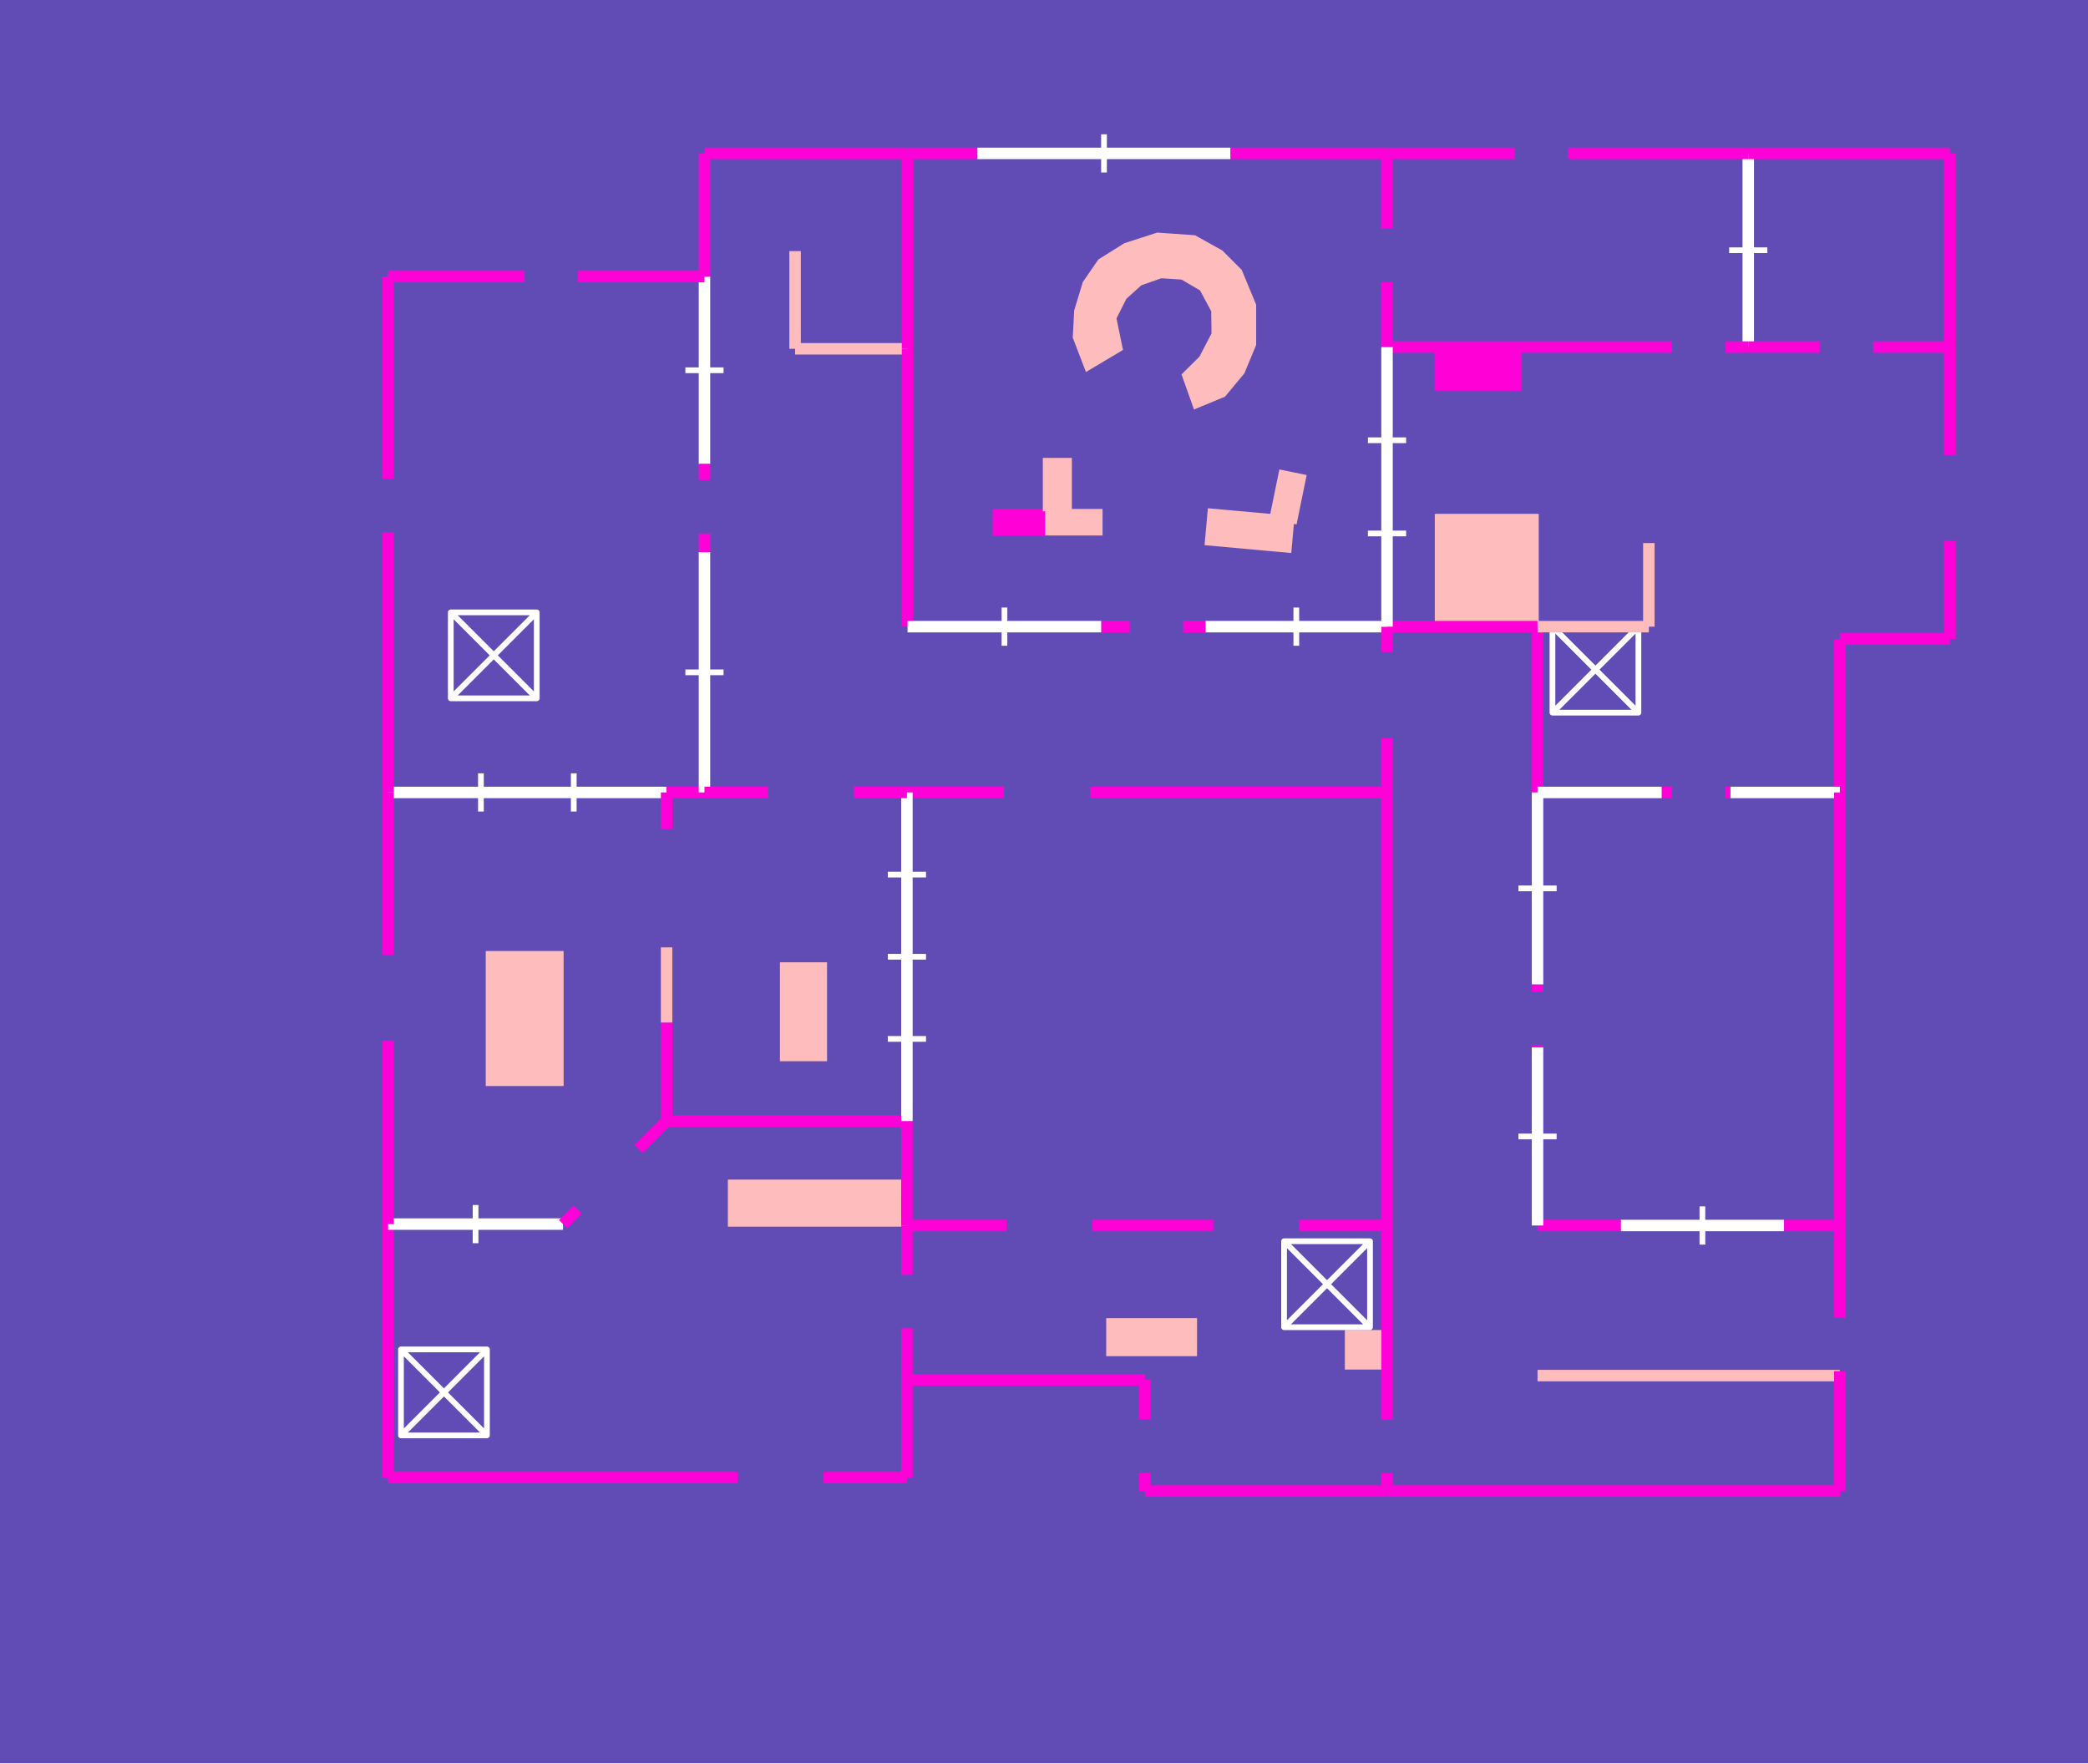
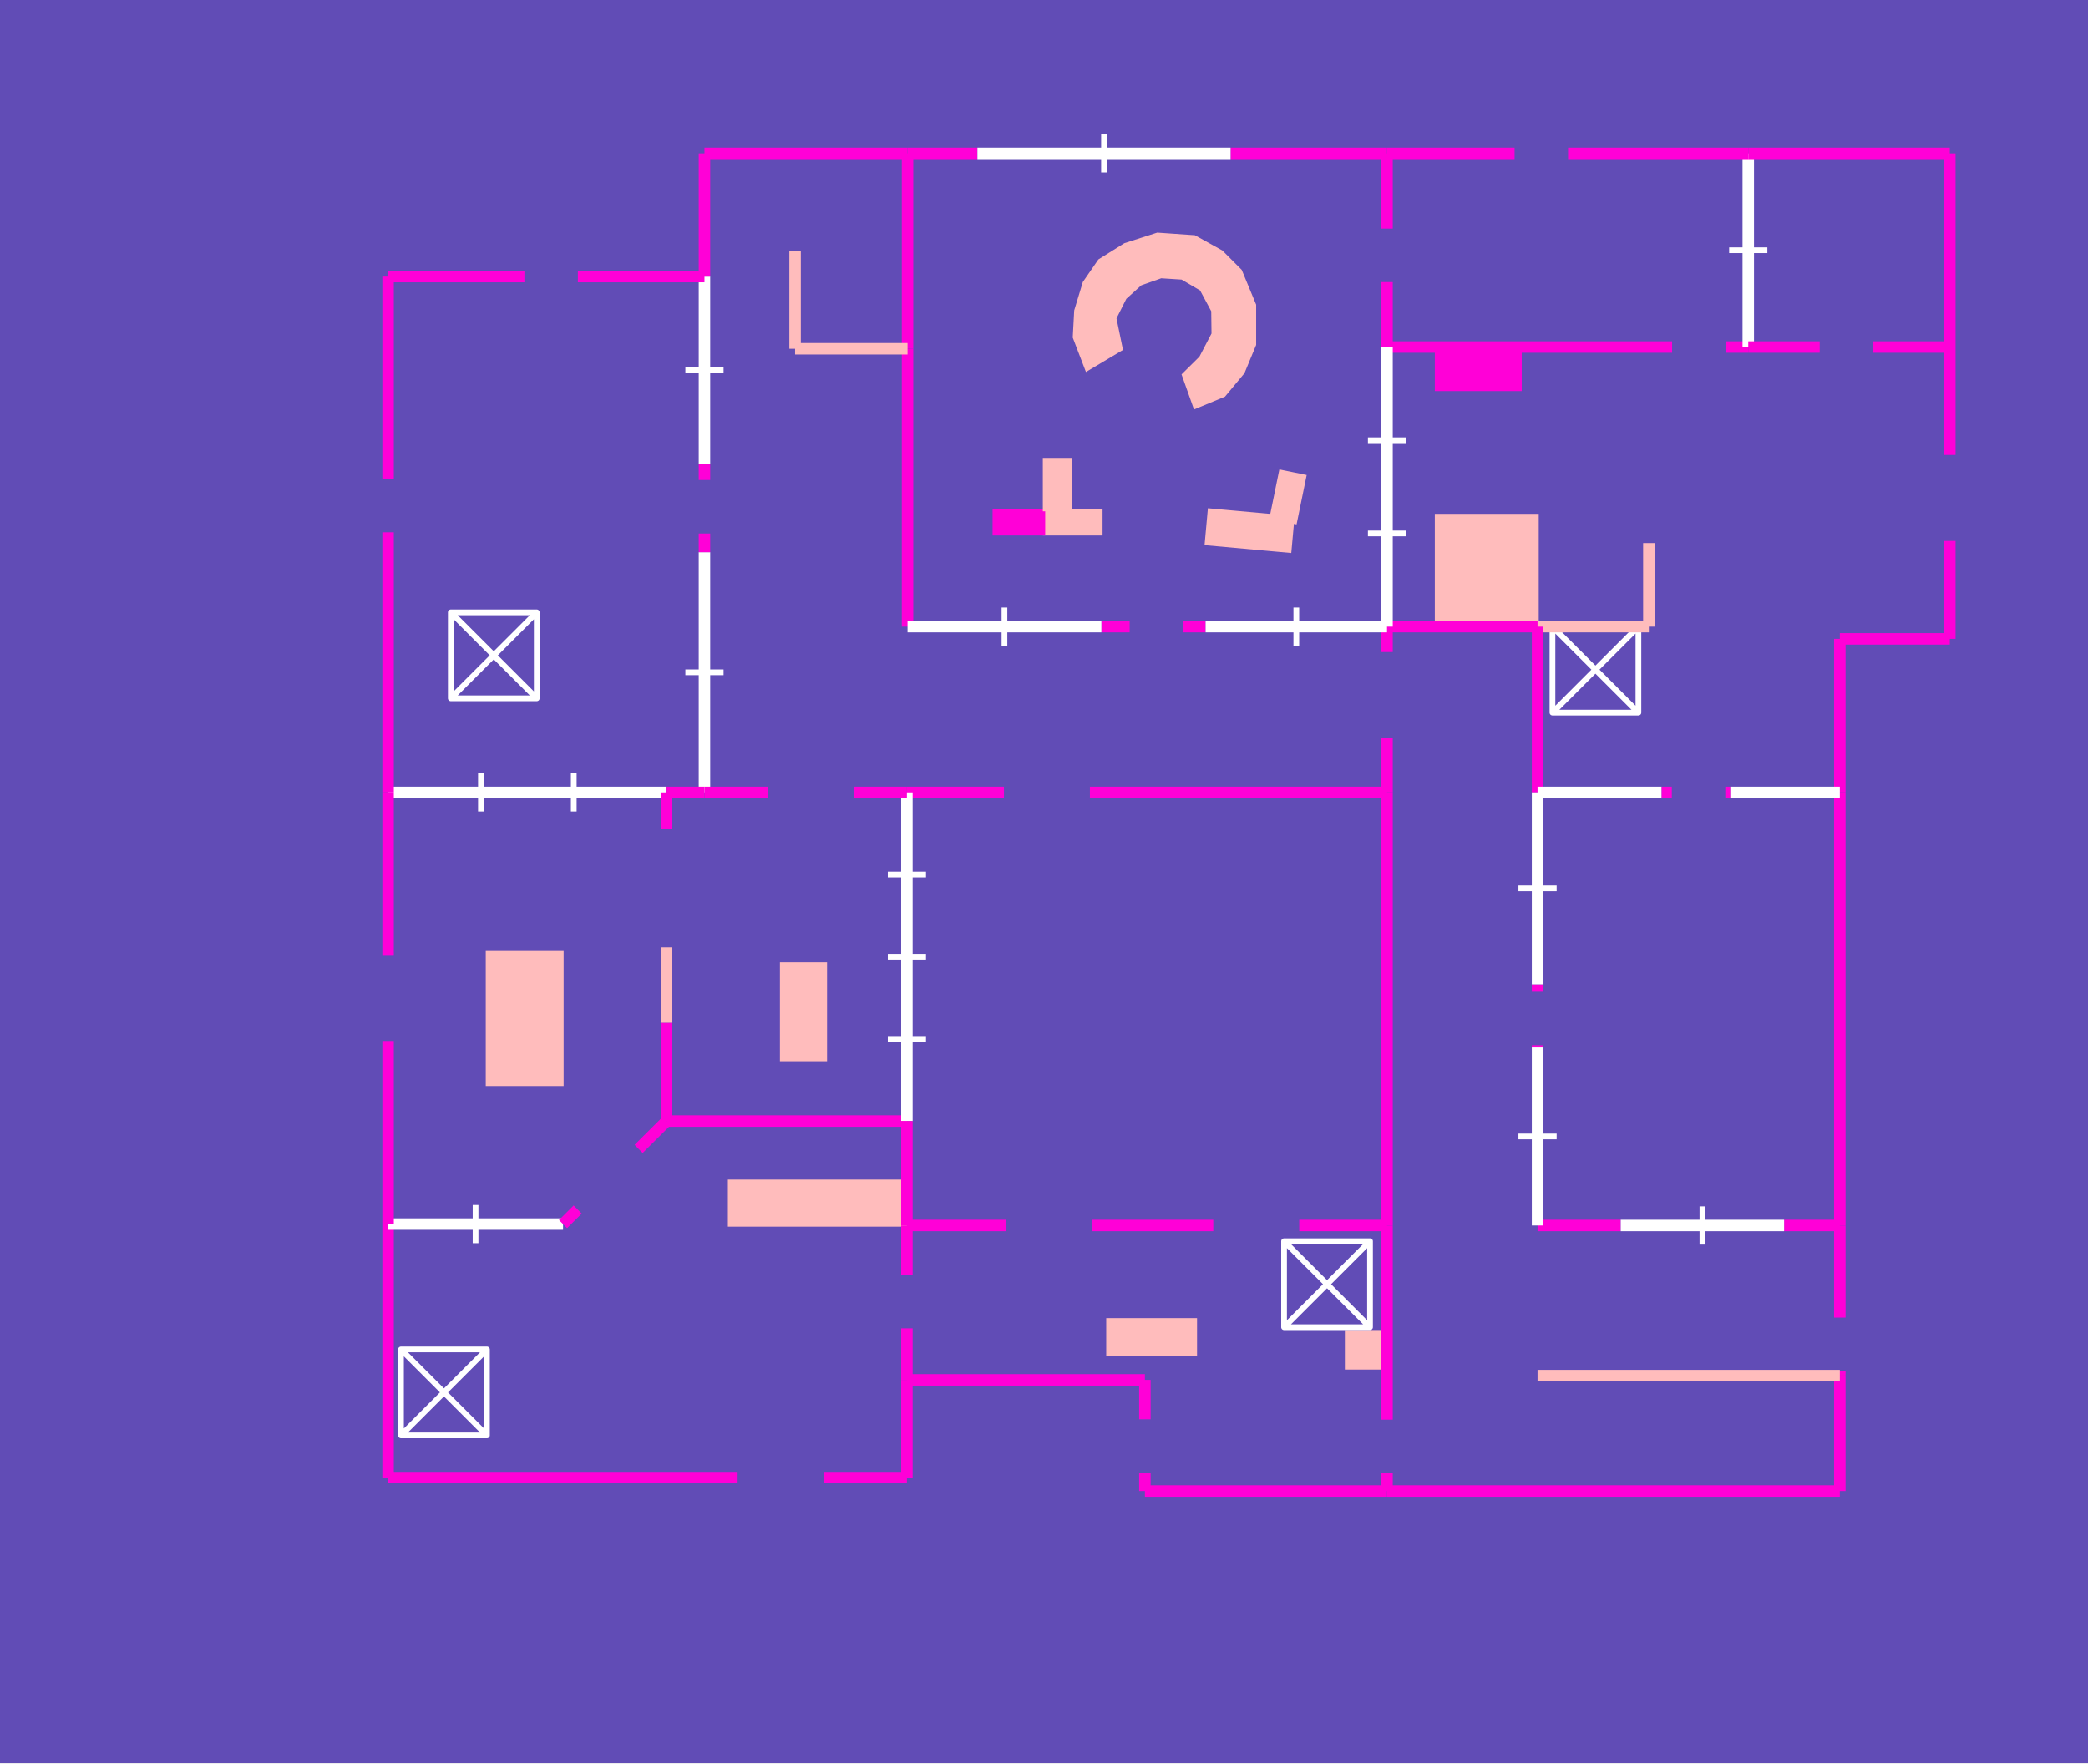
<svg xmlns="http://www.w3.org/2000/svg" viewBox="-390 -266 662 559">
  <rect fill="#614CB6" height="559" width="662" x="-390" y="-266" />
+   <path d="M-40.811,104.268 L-58.998,104.268 L-58.998,96.602 L-40.811,96.602 z" fill="#FFBCBC" stroke="#FFBCBC" stroke-width="0.75" transform="scale(1, -1)" />
+   <path d="M-211.681,-77.938 L-235.617,-77.938 L-235.617,-35.887 L-211.681,-35.887 z" fill="#FFBCBC" stroke="#FFBCBC" stroke-width="0.75" transform="scale(1, -1)" />
+   <path d="M-58.998,104.268 L-74.929,104.268 L-74.929,96.602 L-58.998,96.602 z" fill="#FF00D7" stroke="#FF00D7" stroke-width="0.75" transform="scale(1, -1)" />
+   <path d="M12.863,101.804 L15.915,116.726 L23.836,115.106 L20.784,100.184 z" fill="#FFBCBC" stroke="#FFBCBC" stroke-width="0.75" transform="scale(1, -1)" />
  <path d="M-6.699,104.46 L20.052,102.035 L19.058,91.077 L-7.693,93.503 z" fill="#FFBCBC" stroke="#FFBCBC" stroke-width="0.75" transform="scale(1, -1)" />
  <path d="M36.763,-167.831 L49.755,-167.831 L49.755,-156.048 L36.763,-156.048 z" fill="#FFBCBC" stroke="#FFBCBC" stroke-width="0.75" transform="scale(1, -1)" />
+   <path d="M-158.853,-108.356 L-102.465,-108.356 L-102.465,-122.53 L-158.853,-122.53 z" fill="#FFBCBC" stroke="#FFBCBC" stroke-width="0.75" transform="scale(1, -1)" />
+   <path d="M-58.998,120.452 L-50.543,120.452 L-50.543,104.268 L-58.998,104.268 z" fill="#FFBCBC" stroke="#FFBCBC" stroke-width="0.75" transform="scale(1, -1)" />
  <path d="M65.282,102.716 L97.476,102.716 L97.476,67.323 L65.282,67.323 z" fill="#FFBCBC" stroke="#FFBCBC" stroke-width="0.75" transform="scale(1, -1)" />
-   <path d="M-158.853,-108.356 L-102.465,-108.356 L-102.465,-122.53 L-158.853,-122.53 z" fill="#FFBCBC" stroke="#FFBCBC" stroke-width="0.75" transform="scale(1, -1)" />
+   <path d="M65.282,142.384 L92.084,142.384 L92.084,155.968 L65.282,155.968 z" fill="#FF00D7" stroke="#FF00D7" stroke-width="0.75" transform="scale(1, -1)" />
  <path d="M-10.856,-163.589 L-38.9,-163.589 L-38.9,-152.275 L-10.856,-152.275 z" fill="#FFBCBC" stroke="#FFBCBC" stroke-width="0.75" transform="scale(1, -1)" />
-   <path d="M65.282,142.384 L92.084,142.384 L92.084,155.968 L65.282,155.968 z" fill="#FF00D7" stroke="#FF00D7" stroke-width="0.75" transform="scale(1, -1)" />
-   <path d="M-40.811,104.268 L-58.998,104.268 L-58.998,96.602 L-40.811,96.602 z" fill="#FFBCBC" stroke="#FFBCBC" stroke-width="0.75" transform="scale(1, -1)" />
  <path d="M-128.162,-39.463 L-142.345,-39.463 L-142.345,-70.074 L-128.162,-70.074 z" fill="#FFBCBC" stroke="#FFBCBC" stroke-width="0.75" transform="scale(1, -1)" />
-   <path d="M-58.998,104.268 L-74.929,104.268 L-74.929,96.602 L-58.998,96.602 z" fill="#FF00D7" stroke="#FF00D7" stroke-width="0.75" transform="scale(1, -1)" />
-   <path d="M-211.681,-77.938 L-235.617,-77.938 L-235.617,-35.887 L-211.681,-35.887 z" fill="#FFBCBC" stroke="#FFBCBC" stroke-width="0.75" transform="scale(1, -1)" />
-   <path d="M-58.998,120.452 L-50.543,120.452 L-50.543,104.268 L-58.998,104.268 z" fill="#FFBCBC" stroke="#FFBCBC" stroke-width="0.75" transform="scale(1, -1)" />
-   <path d="M12.863,101.804 L15.915,116.726 L23.836,115.106 L20.784,100.184 z" fill="#FFBCBC" stroke="#FFBCBC" stroke-width="0.75" transform="scale(1, -1)" />
  <path d="M-34.38,155.234 L-45.511,148.604 L-49.509,159.028 L-49.053,167.515 L-46.353,176.419 L-41.496,183.467 L-33.374,188.551 L-23.055,191.875 L-11.26,191.054 L-2.682,186.288 L3.364,180.243 L7.887,169.321 L7.887,156.71 L4.215,147.845 L-1.848,140.552 L-11.223,136.668 L-14.963,147.2 L-9.429,152.68 L-5.516,160.172 L-5.607,167.42 L-9.243,174.196 L-15.259,177.725 L-21.882,178.152 L-28.353,175.871 L-33.203,171.488 L-36.409,165.109 L-34.38,155.234 z" fill="#FFBCBC" stroke="#FFBCBC" stroke-width="0.75" transform="scale(1, -1)" />
  <path d="M-247.078,44.602 L-219.824,71.857 L-247.078,71.857 L-219.824,44.602 L-247.078,44.602 L-247.078,71.857 L-219.824,71.857 L-219.824,44.602 z" fill="none" stroke="#FFFFFF" stroke-linejoin="round" stroke-width="1.817" transform="scale(1, -1)" />
+   <path d="M17.109,-154.773 L44.363,-127.519 L17.109,-127.519 L44.363,-154.773 L17.109,-154.773 L17.109,-127.519 L44.363,-127.519 L44.363,-154.773 z" fill="none" stroke="#FFFFFF" stroke-linejoin="round" stroke-width="1.817" transform="scale(1, -1)" />
  <path d="M-262.871,-189.075 L-235.617,-161.821 L-262.871,-161.821 L-235.617,-189.075 L-262.871,-189.075 L-262.871,-161.821 L-235.617,-161.821 L-235.617,-189.075 z" fill="none" stroke="#FFFFFF" stroke-linejoin="round" stroke-width="1.817" transform="scale(1, -1)" />
-   <path d="M17.109,-154.773 L44.363,-127.519 L17.109,-127.519 L44.363,-154.773 L17.109,-154.773 L17.109,-127.519 L44.363,-127.519 L44.363,-154.773 z" fill="none" stroke="#FFFFFF" stroke-linejoin="round" stroke-width="1.817" transform="scale(1, -1)" />
  <path d="M102.205,40.069 L129.459,67.323 L102.205,67.323 L129.459,40.069 L102.205,40.069 L102.205,67.323 L129.459,67.323 L129.459,40.069 z" fill="none" stroke="#FFFFFF" stroke-linejoin="round" stroke-width="1.817" transform="scale(1, -1)" />
+   <path d="M-102.465,-202.459 L-128.889,-202.459 z" fill="none" stroke="#FF00D7" stroke-width="3.634" transform="scale(1, -1)" />
+   <path d="M-156.143,-202.459 L-266.959,-202.459 z" fill="none" stroke="#FF00D7" stroke-width="3.634" transform="scale(1, -1)" />
+   <path d="M49.755,-122.53 L49.755,-184.087 z" fill="none" stroke="#FF00D7" stroke-width="3.634" transform="scale(1, -1)" />
+   <path d="M49.755,-201.045 L49.755,-206.719 z" fill="none" stroke="#FF00D7" stroke-width="3.634" transform="scale(1, -1)" />
+   <path d="M-102.465,-171.476 L-102.465,-202.459 z" fill="none" stroke="#FF00D7" stroke-width="3.634" transform="scale(1, -1)" />
+   <path d="M193.317,-122.53 L193.317,-151.729 z" fill="none" stroke="#FF00D7" stroke-width="3.634" transform="scale(1, -1)" />
+   <path d="M193.317,-168.687 L193.317,-170.115 z" fill="none" stroke="#FF00D7" stroke-width="3.634" transform="scale(1, -1)" />
+   <path d="M193.317,-170.115 L193.317,-206.719 z" fill="none" stroke="#FF00D7" stroke-width="3.634" transform="scale(1, -1)" />
+   <path d="M49.755,14.767 L49.755,32.019 z" fill="none" stroke="#FF00D7" stroke-width="3.634" transform="scale(1, -1)" />
+   <path d="M49.755,59.273 L49.755,67.323 z" fill="none" stroke="#FF00D7" stroke-width="3.634" transform="scale(1, -1)" />
+   <path d="M-166.649,90.925 L-166.649,14.767 z" fill="none" stroke="#FFFFFF" stroke-width="3.634" transform="scale(1, -1)" />
+   <path d="M-172.706,52.846 L-160.593,52.846 z" fill="none" stroke="#FFFFFF" stroke-width="1.817" transform="scale(1, -1)" />
+   <path d="M97.476,-122.53 L123.85,-122.53 z" fill="none" stroke="#FF00D7" stroke-width="3.634" transform="scale(1, -1)" />
+   <path d="M-27.013,-171.476 L-102.465,-171.476 z" fill="none" stroke="#FF00D7" stroke-width="3.634" transform="scale(1, -1)" />
+   <path d="M-137.916,186.386 L-137.916,155.419 z" fill="none" stroke="#FFBCBC" stroke-width="3.634" transform="scale(1, -1)" />
+   <path d="M-80.102,217.368 L-102.267,217.368 z" fill="none" stroke="#FF00D7" stroke-width="3.634" transform="scale(1, -1)" />
+   <path d="M-266.959,14.767 L-178.657,14.767 z" fill="none" stroke="#FFFFFF" stroke-width="3.634" transform="scale(1, -1)" />
+   <path d="M-237.525,8.711 L-237.525,20.824 z" fill="none" stroke="#FFFFFF" stroke-width="1.817" transform="scale(1, -1)" />
+   <path d="M-208.091,8.711 L-208.091,20.824 z" fill="none" stroke="#FFFFFF" stroke-width="1.817" transform="scale(1, -1)" />
+   <path d="M-166.649,118.912 L-166.649,178.308 z" fill="none" stroke="#FFFFFF" stroke-width="3.634" transform="scale(1, -1)" />
+   <path d="M-160.593,148.61 L-172.706,148.61 z" fill="none" stroke="#FFFFFF" stroke-width="1.817" transform="scale(1, -1)" />
+   <path d="M132.767,67.323 L97.476,67.323 z" fill="none" stroke="#FFBCBC" stroke-width="3.634" transform="scale(1, -1)" />
+   <path d="M-178.657,-58.248 L-178.657,-89.421 z" fill="none" stroke="#FF00D7" stroke-width="3.634" transform="scale(1, -1)" />
+   <path d="M-102.267,217.368 L-102.267,155.419 z" fill="none" stroke="#FF00D7" stroke-width="3.634" transform="scale(1, -1)" />
+   <path d="M-178.657,-34.355 L-178.657,-58.248 z" fill="none" stroke="#FFBCBC" stroke-width="3.634" transform="scale(1, -1)" />
+   <path d="M0.149,217.368 L49.755,217.368 z" fill="none" stroke="#FF00D7" stroke-width="3.634" transform="scale(1, -1)" />
+   <path d="M-266.959,-202.459 L-266.959,-122.084 z" fill="none" stroke="#FF00D7" stroke-width="3.634" transform="scale(1, -1)" />
+   <path d="M-178.657,14.767 L-166.649,14.767 z" fill="none" stroke="#FF00D7" stroke-width="3.634" transform="scale(1, -1)" />
+   <path d="M-27.013,-206.719 L-27.013,-200.94 z" fill="none" stroke="#FF00D7" stroke-width="3.634" transform="scale(1, -1)" />
+   <path d="M-27.013,-183.982 L-27.013,-171.476 z" fill="none" stroke="#FF00D7" stroke-width="3.634" transform="scale(1, -1)" />
  <path d="M97.476,67.323 L97.476,14.767 z" fill="none" stroke="#FF00D7" stroke-width="3.634" transform="scale(1, -1)" />
-   <path d="M-80.102,217.368 L-102.267,217.368 z" fill="none" stroke="#FF00D7" stroke-width="3.634" transform="scale(1, -1)" />
+   <path d="M193.317,14.767 L193.317,-122.53 z" fill="none" stroke="#FF00D7" stroke-width="3.634" transform="scale(1, -1)" />
+   <path d="M136.832,14.767 L97.476,14.767 z" fill="none" stroke="#FFFFFF" stroke-width="3.634" transform="scale(1, -1)" />
+   <path d="M228.189,155.968 L228.189,121.759 z" fill="none" stroke="#FF00D7" stroke-width="3.634" transform="scale(1, -1)" />
+   <path d="M228.189,94.505 L228.189,63.447 z" fill="none" stroke="#FF00D7" stroke-width="3.634" transform="scale(1, -1)" />
+   <path d="M164.285,155.968 L157.093,155.968 z" fill="none" stroke="#FF00D7" stroke-width="3.634" transform="scale(1, -1)" />
+   <path d="M140.135,155.968 L49.755,155.968 z" fill="none" stroke="#FF00D7" stroke-width="3.634" transform="scale(1, -1)" />
+   <path d="M175.649,-122.53 L193.317,-122.53 z" fill="none" stroke="#FF00D7" stroke-width="3.634" transform="scale(1, -1)" />
+   <path d="M-266.959,-122.084 L-211.49,-122.084 z" fill="none" stroke="#FFFFFF" stroke-width="3.634" transform="scale(1, -1)" />
+   <path d="M-239.224,-128.141 L-239.224,-116.028 z" fill="none" stroke="#FFFFFF" stroke-width="1.817" transform="scale(1, -1)" />
+   <path d="M-102.267,67.323 L-102.267,155.419 z" fill="none" stroke="#FF00D7" stroke-width="3.634" transform="scale(1, -1)" />
+   <path d="M123.85,-122.53 L175.649,-122.53 z" fill="none" stroke="#FFFFFF" stroke-width="3.634" transform="scale(1, -1)" />
+   <path d="M149.749,-128.586 L149.749,-116.473 z" fill="none" stroke="#FFFFFF" stroke-width="1.817" transform="scale(1, -1)" />
+   <path d="M158.61,14.767 L157.003,14.767 z" fill="none" stroke="#FF00D7" stroke-width="3.634" transform="scale(1, -1)" />
+   <path d="M140.045,14.767 L136.832,14.767 z" fill="none" stroke="#FF00D7" stroke-width="3.634" transform="scale(1, -1)" />
+   <path d="M228.189,63.447 L193.317,63.447 z" fill="none" stroke="#FF00D7" stroke-width="3.634" transform="scale(1, -1)" />
+   <path d="M49.755,-206.719 L193.317,-206.719 z" fill="none" stroke="#FF00D7" stroke-width="3.634" transform="scale(1, -1)" />
  <path d="M164.285,155.968 L164.285,217.368 z" fill="none" stroke="#FFFFFF" stroke-width="3.634" transform="scale(1, -1)" />
  <path d="M170.341,186.668 L158.228,186.668 z" fill="none" stroke="#FFFFFF" stroke-width="1.817" transform="scale(1, -1)" />
-   <path d="M49.755,67.323 L97.476,67.323 z" fill="none" stroke="#FF00D7" stroke-width="3.634" transform="scale(1, -1)" />
-   <path d="M-102.465,-89.421 L-102.465,-122.53 z" fill="none" stroke="#FF00D7" stroke-width="3.634" transform="scale(1, -1)" />
-   <path d="M-166.649,118.912 L-166.649,178.308 z" fill="none" stroke="#FFFFFF" stroke-width="3.634" transform="scale(1, -1)" />
-   <path d="M-160.593,148.61 L-172.706,148.61 z" fill="none" stroke="#FFFFFF" stroke-width="1.817" transform="scale(1, -1)" />
+   <path d="M49.755,14.767 L49.755,-122.53 z" fill="none" stroke="#FF00D7" stroke-width="3.634" transform="scale(1, -1)" />
+   <path d="M-266.959,14.767 L-266.959,97.239 z" fill="none" stroke="#FF00D7" stroke-width="3.634" transform="scale(1, -1)" />
+   <path d="M-266.959,114.197 L-266.959,178.308 z" fill="none" stroke="#FF00D7" stroke-width="3.634" transform="scale(1, -1)" />
  <path d="M-102.465,14.767 L-71.701,14.767 z" fill="none" stroke="#FF00D7" stroke-width="3.634" transform="scale(1, -1)" />
  <path d="M-44.447,14.767 L49.755,14.767 z" fill="none" stroke="#FF00D7" stroke-width="3.634" transform="scale(1, -1)" />
-   <path d="M49.755,14.767 L49.755,-122.53 z" fill="none" stroke="#FF00D7" stroke-width="3.634" transform="scale(1, -1)" />
-   <path d="M164.285,155.968 L157.093,155.968 z" fill="none" stroke="#FF00D7" stroke-width="3.634" transform="scale(1, -1)" />
-   <path d="M140.135,155.968 L49.755,155.968 z" fill="none" stroke="#FF00D7" stroke-width="3.634" transform="scale(1, -1)" />
+   <path d="M-40.811,67.323 L-31.848,67.323 z" fill="none" stroke="#FF00D7" stroke-width="3.634" transform="scale(1, -1)" />
+   <path d="M-14.89,67.323 L-7.766,67.323 z" fill="none" stroke="#FF00D7" stroke-width="3.634" transform="scale(1, -1)" />
  <path d="M97.476,-66.078 L97.476,-65.377 z" fill="none" stroke="#FF00D7" stroke-width="3.634" transform="scale(1, -1)" />
  <path d="M97.476,-48.419 L97.476,-46.078 z" fill="none" stroke="#FF00D7" stroke-width="3.634" transform="scale(1, -1)" />
-   <path d="M193.317,63.447 L193.317,14.767 z" fill="none" stroke="#FF00D7" stroke-width="3.634" transform="scale(1, -1)" />
-   <path d="M164.285,217.368 L228.189,217.368 z" fill="none" stroke="#FF00D7" stroke-width="3.634" transform="scale(1, -1)" />
-   <path d="M49.755,-206.719 L193.317,-206.719 z" fill="none" stroke="#FF00D7" stroke-width="3.634" transform="scale(1, -1)" />
-   <path d="M228.189,155.968 L228.189,121.759 z" fill="none" stroke="#FF00D7" stroke-width="3.634" transform="scale(1, -1)" />
-   <path d="M228.189,94.505 L228.189,63.447 z" fill="none" stroke="#FF00D7" stroke-width="3.634" transform="scale(1, -1)" />
-   <path d="M-137.916,155.419 L-102.267,155.419 z" fill="none" stroke="#FFBCBC" stroke-width="3.634" transform="scale(1, -1)" />
-   <path d="M-137.916,186.386 L-137.916,155.419 z" fill="none" stroke="#FFBCBC" stroke-width="3.634" transform="scale(1, -1)" />
-   <path d="M132.767,93.822 L132.767,67.323 z" fill="none" stroke="#FFBCBC" stroke-width="3.634" transform="scale(1, -1)" />
-   <path d="M-166.649,217.368 L-102.267,217.368 z" fill="none" stroke="#FF00D7" stroke-width="3.634" transform="scale(1, -1)" />
-   <path d="M-178.657,-89.421 L-102.465,-89.421 z" fill="none" stroke="#FF00D7" stroke-width="3.634" transform="scale(1, -1)" />
-   <path d="M-80.102,217.368 L0.149,217.368 z" fill="none" stroke="#FFFFFF" stroke-width="3.634" transform="scale(1, -1)" />
-   <path d="M-39.977,211.311 L-39.977,223.424 z" fill="none" stroke="#FFFFFF" stroke-width="1.817" transform="scale(1, -1)" />
-   <path d="M-266.959,-202.459 L-266.959,-122.084 z" fill="none" stroke="#FF00D7" stroke-width="3.634" transform="scale(1, -1)" />
-   <path d="M-102.267,67.323 L-102.267,155.419 z" fill="none" stroke="#FF00D7" stroke-width="3.634" transform="scale(1, -1)" />
+   <path d="M49.755,67.323 L97.476,67.323 z" fill="none" stroke="#FF00D7" stroke-width="3.634" transform="scale(1, -1)" />
+   <path d="M228.189,155.968 L228.189,217.368 z" fill="none" stroke="#FF00D7" stroke-width="3.634" transform="scale(1, -1)" />
  <path d="M-102.465,-122.53 L-70.917,-122.53 z" fill="none" stroke="#FF00D7" stroke-width="3.634" transform="scale(1, -1)" />
  <path d="M-43.663,-122.53 L-5.334,-122.53 z" fill="none" stroke="#FF00D7" stroke-width="3.634" transform="scale(1, -1)" />
  <path d="M21.92,-122.53 L49.755,-122.53 z" fill="none" stroke="#FF00D7" stroke-width="3.634" transform="scale(1, -1)" />
-   <path d="M-40.811,67.323 L-102.267,67.323 z" fill="none" stroke="#FFFFFF" stroke-width="3.634" transform="scale(1, -1)" />
-   <path d="M-71.539,73.38 L-71.539,61.267 z" fill="none" stroke="#FFFFFF" stroke-width="1.817" transform="scale(1, -1)" />
-   <path d="M-266.959,-122.084 L-211.49,-122.084 z" fill="none" stroke="#FFFFFF" stroke-width="3.634" transform="scale(1, -1)" />
-   <path d="M-239.224,-128.141 L-239.224,-116.028 z" fill="none" stroke="#FFFFFF" stroke-width="1.817" transform="scale(1, -1)" />
+   <path d="M193.317,63.447 L193.317,14.767 z" fill="none" stroke="#FF00D7" stroke-width="3.634" transform="scale(1, -1)" />
+   <path d="M49.755,-206.719 L-27.013,-206.719 z" fill="none" stroke="#FF00D7" stroke-width="3.634" transform="scale(1, -1)" />
  <path d="M-266.959,178.308 L-223.741,178.308 z" fill="none" stroke="#FF00D7" stroke-width="3.634" transform="scale(1, -1)" />
  <path d="M-206.783,178.308 L-166.649,178.308 z" fill="none" stroke="#FF00D7" stroke-width="3.634" transform="scale(1, -1)" />
-   <path d="M-166.649,118.912 L-166.649,113.815 z" fill="none" stroke="#FF00D7" stroke-width="3.634" transform="scale(1, -1)" />
-   <path d="M-166.649,96.857 L-166.649,90.925 z" fill="none" stroke="#FF00D7" stroke-width="3.634" transform="scale(1, -1)" />
+   <path d="M-178.657,-89.421 L-102.465,-89.421 z" fill="none" stroke="#FF00D7" stroke-width="3.634" transform="scale(1, -1)" />
+   <path d="M164.285,155.968 L186.933,155.968 z" fill="none" stroke="#FF00D7" stroke-width="3.634" transform="scale(1, -1)" />
+   <path d="M203.891,155.968 L228.189,155.968 z" fill="none" stroke="#FF00D7" stroke-width="3.634" transform="scale(1, -1)" />
+   <path d="M49.755,155.968 L49.755,176.564 z" fill="none" stroke="#FF00D7" stroke-width="3.634" transform="scale(1, -1)" />
+   <path d="M49.755,193.522 L49.755,217.368 z" fill="none" stroke="#FF00D7" stroke-width="3.634" transform="scale(1, -1)" />
+   <path d="M97.476,-46.078 L97.476,14.767 z" fill="none" stroke="#FFFFFF" stroke-width="3.634" transform="scale(1, -1)" />
+   <path d="M103.532,-15.655 L91.42,-15.655 z" fill="none" stroke="#FFFFFF" stroke-width="1.817" transform="scale(1, -1)" />
+   <path d="M-166.649,217.368 L-102.267,217.368 z" fill="none" stroke="#FF00D7" stroke-width="3.634" transform="scale(1, -1)" />
  <path d="M158.61,14.767 L193.317,14.767 z" fill="none" stroke="#FFFFFF" stroke-width="3.634" transform="scale(1, -1)" />
-   <path d="M-266.959,14.767 L-178.657,14.767 z" fill="none" stroke="#FFFFFF" stroke-width="3.634" transform="scale(1, -1)" />
-   <path d="M-237.525,8.711 L-237.525,20.824 z" fill="none" stroke="#FFFFFF" stroke-width="1.817" transform="scale(1, -1)" />
-   <path d="M-208.091,8.711 L-208.091,20.824 z" fill="none" stroke="#FFFFFF" stroke-width="1.817" transform="scale(1, -1)" />
-   <path d="M123.85,-122.53 L175.649,-122.53 z" fill="none" stroke="#FFFFFF" stroke-width="3.634" transform="scale(1, -1)" />
-   <path d="M149.749,-128.586 L149.749,-116.473 z" fill="none" stroke="#FFFFFF" stroke-width="1.817" transform="scale(1, -1)" />
-   <path d="M-102.465,-202.459 L-128.889,-202.459 z" fill="none" stroke="#FF00D7" stroke-width="3.634" transform="scale(1, -1)" />
-   <path d="M-156.143,-202.459 L-266.959,-202.459 z" fill="none" stroke="#FF00D7" stroke-width="3.634" transform="scale(1, -1)" />
-   <path d="M49.755,-206.719 L-27.013,-206.719 z" fill="none" stroke="#FF00D7" stroke-width="3.634" transform="scale(1, -1)" />
-   <path d="M-178.657,14.767 L-166.649,14.767 z" fill="none" stroke="#FF00D7" stroke-width="3.634" transform="scale(1, -1)" />
-   <path d="M193.317,14.767 L193.317,-122.53 z" fill="none" stroke="#FF00D7" stroke-width="3.634" transform="scale(1, -1)" />
  <path d="M97.476,-170.115 L193.317,-170.115 z" fill="none" stroke="#FFBCBC" stroke-width="3.634" transform="scale(1, -1)" />
-   <path d="M97.476,-122.53 L123.85,-122.53 z" fill="none" stroke="#FF00D7" stroke-width="3.634" transform="scale(1, -1)" />
-   <path d="M-102.267,217.368 L-102.267,155.419 z" fill="none" stroke="#FF00D7" stroke-width="3.634" transform="scale(1, -1)" />
-   <path d="M158.61,14.767 L157.003,14.767 z" fill="none" stroke="#FF00D7" stroke-width="3.634" transform="scale(1, -1)" />
-   <path d="M140.045,14.767 L136.832,14.767 z" fill="none" stroke="#FF00D7" stroke-width="3.634" transform="scale(1, -1)" />
-   <path d="M-27.013,-171.476 L-102.465,-171.476 z" fill="none" stroke="#FF00D7" stroke-width="3.634" transform="scale(1, -1)" />
-   <path d="M132.767,67.323 L97.476,67.323 z" fill="none" stroke="#FFBCBC" stroke-width="3.634" transform="scale(1, -1)" />
-   <path d="M175.649,-122.53 L193.317,-122.53 z" fill="none" stroke="#FF00D7" stroke-width="3.634" transform="scale(1, -1)" />
-   <path d="M-102.465,-171.476 L-102.465,-202.459 z" fill="none" stroke="#FF00D7" stroke-width="3.634" transform="scale(1, -1)" />
-   <path d="M-40.811,67.323 L-31.848,67.323 z" fill="none" stroke="#FF00D7" stroke-width="3.634" transform="scale(1, -1)" />
-   <path d="M-14.89,67.323 L-7.766,67.323 z" fill="none" stroke="#FF00D7" stroke-width="3.634" transform="scale(1, -1)" />
-   <path d="M-166.649,90.925 L-166.649,14.767 z" fill="none" stroke="#FFFFFF" stroke-width="3.634" transform="scale(1, -1)" />
-   <path d="M-172.706,52.846 L-160.593,52.846 z" fill="none" stroke="#FFFFFF" stroke-width="1.817" transform="scale(1, -1)" />
-   <path d="M-178.657,-34.355 L-178.657,-58.248 z" fill="none" stroke="#FFBCBC" stroke-width="3.634" transform="scale(1, -1)" />
-   <path d="M193.317,-170.115 L193.317,-206.719 z" fill="none" stroke="#FF00D7" stroke-width="3.634" transform="scale(1, -1)" />
-   <path d="M193.317,-122.53 L193.317,-151.729 z" fill="none" stroke="#FF00D7" stroke-width="3.634" transform="scale(1, -1)" />
-   <path d="M193.317,-168.687 L193.317,-170.115 z" fill="none" stroke="#FF00D7" stroke-width="3.634" transform="scale(1, -1)" />
+   <path d="M97.476,-66.078 L97.476,-122.53 z" fill="none" stroke="#FFFFFF" stroke-width="3.634" transform="scale(1, -1)" />
+   <path d="M91.42,-94.304 L103.532,-94.304 z" fill="none" stroke="#FFFFFF" stroke-width="1.817" transform="scale(1, -1)" />
+   <path d="M-178.657,-89.421 L-187.528,-98.247 z" fill="none" stroke="#FF00D7" stroke-width="3.634" transform="scale(1, -1)" />
+   <path d="M-206.85,-117.468 L-211.49,-122.084 z" fill="none" stroke="#FF00D7" stroke-width="3.634" transform="scale(1, -1)" />
+   <path d="M-166.649,178.308 L-166.649,217.368 z" fill="none" stroke="#FF00D7" stroke-width="3.634" transform="scale(1, -1)" />
  <path d="M-7.766,67.323 L49.755,67.323 z" fill="none" stroke="#FFFFFF" stroke-width="3.634" transform="scale(1, -1)" />
  <path d="M20.994,61.267 L20.994,73.38 z" fill="none" stroke="#FFFFFF" stroke-width="1.817" transform="scale(1, -1)" />
+   <path d="M-266.959,-122.084 L-266.959,-64.019 z" fill="none" stroke="#FF00D7" stroke-width="3.634" transform="scale(1, -1)" />
+   <path d="M-266.959,-36.765 L-266.959,14.767 z" fill="none" stroke="#FF00D7" stroke-width="3.634" transform="scale(1, -1)" />
  <path d="M-102.465,-122.53 L-102.465,-138.179 z" fill="none" stroke="#FF00D7" stroke-width="3.634" transform="scale(1, -1)" />
  <path d="M-102.465,-155.137 L-102.465,-171.476 z" fill="none" stroke="#FF00D7" stroke-width="3.634" transform="scale(1, -1)" />
-   <path d="M136.832,14.767 L97.476,14.767 z" fill="none" stroke="#FFFFFF" stroke-width="3.634" transform="scale(1, -1)" />
-   <path d="M-178.657,14.767 L-178.657,3.166 z" fill="none" stroke="#FF00D7" stroke-width="3.634" transform="scale(1, -1)" />
-   <path d="M228.189,63.447 L193.317,63.447 z" fill="none" stroke="#FF00D7" stroke-width="3.634" transform="scale(1, -1)" />
  <path d="M-102.465,14.767 L-102.465,-89.421 z" fill="none" stroke="#FFFFFF" stroke-width="3.634" transform="scale(1, -1)" />
  <path d="M-108.521,-11.28 L-96.408,-11.28 z" fill="none" stroke="#FFFFFF" stroke-width="1.817" transform="scale(1, -1)" />
  <path d="M-108.521,-37.327 L-96.408,-37.327 z" fill="none" stroke="#FFFFFF" stroke-width="1.817" transform="scale(1, -1)" />
  <path d="M-108.521,-63.374 L-96.408,-63.374 z" fill="none" stroke="#FFFFFF" stroke-width="1.817" transform="scale(1, -1)" />
-   <path d="M49.755,14.767 L49.755,32.019 z" fill="none" stroke="#FF00D7" stroke-width="3.634" transform="scale(1, -1)" />
-   <path d="M49.755,59.273 L49.755,67.323 z" fill="none" stroke="#FF00D7" stroke-width="3.634" transform="scale(1, -1)" />
-   <path d="M-266.959,-122.084 L-266.959,-64.019 z" fill="none" stroke="#FF00D7" stroke-width="3.634" transform="scale(1, -1)" />
-   <path d="M-266.959,-36.765 L-266.959,14.767 z" fill="none" stroke="#FF00D7" stroke-width="3.634" transform="scale(1, -1)" />
-   <path d="M-166.649,178.308 L-166.649,217.368 z" fill="none" stroke="#FF00D7" stroke-width="3.634" transform="scale(1, -1)" />
-   <path d="M-266.959,14.767 L-266.959,97.239 z" fill="none" stroke="#FF00D7" stroke-width="3.634" transform="scale(1, -1)" />
-   <path d="M-266.959,114.197 L-266.959,178.308 z" fill="none" stroke="#FF00D7" stroke-width="3.634" transform="scale(1, -1)" />
-   <path d="M97.476,-66.078 L97.476,-122.53 z" fill="none" stroke="#FFFFFF" stroke-width="3.634" transform="scale(1, -1)" />
-   <path d="M91.42,-94.304 L103.532,-94.304 z" fill="none" stroke="#FFFFFF" stroke-width="1.817" transform="scale(1, -1)" />
-   <path d="M164.285,155.968 L186.933,155.968 z" fill="none" stroke="#FF00D7" stroke-width="3.634" transform="scale(1, -1)" />
-   <path d="M203.891,155.968 L228.189,155.968 z" fill="none" stroke="#FF00D7" stroke-width="3.634" transform="scale(1, -1)" />
-   <path d="M-166.649,14.767 L-146.474,14.767 z" fill="none" stroke="#FF00D7" stroke-width="3.634" transform="scale(1, -1)" />
-   <path d="M-119.219,14.767 L-102.465,14.767 z" fill="none" stroke="#FF00D7" stroke-width="3.634" transform="scale(1, -1)" />
-   <path d="M49.755,155.968 L49.755,176.564 z" fill="none" stroke="#FF00D7" stroke-width="3.634" transform="scale(1, -1)" />
-   <path d="M49.755,193.522 L49.755,217.368 z" fill="none" stroke="#FF00D7" stroke-width="3.634" transform="scale(1, -1)" />
-   <path d="M228.189,155.968 L228.189,217.368 z" fill="none" stroke="#FF00D7" stroke-width="3.634" transform="scale(1, -1)" />
-   <path d="M49.755,-122.53 L49.755,-184.087 z" fill="none" stroke="#FF00D7" stroke-width="3.634" transform="scale(1, -1)" />
-   <path d="M49.755,-201.045 L49.755,-206.719 z" fill="none" stroke="#FF00D7" stroke-width="3.634" transform="scale(1, -1)" />
+   <path d="M-166.649,118.912 L-166.649,113.815 z" fill="none" stroke="#FF00D7" stroke-width="3.634" transform="scale(1, -1)" />
+   <path d="M-166.649,96.857 L-166.649,90.925 z" fill="none" stroke="#FF00D7" stroke-width="3.634" transform="scale(1, -1)" />
  <path d="M49.755,67.323 L49.755,155.968 z" fill="none" stroke="#FFFFFF" stroke-width="3.634" transform="scale(1, -1)" />
  <path d="M55.811,96.872 L43.698,96.872 z" fill="none" stroke="#FFFFFF" stroke-width="1.817" transform="scale(1, -1)" />
  <path d="M55.811,126.42 L43.698,126.42 z" fill="none" stroke="#FFFFFF" stroke-width="1.817" transform="scale(1, -1)" />
-   <path d="M-178.657,-89.421 L-187.528,-98.247 z" fill="none" stroke="#FF00D7" stroke-width="3.634" transform="scale(1, -1)" />
-   <path d="M-206.85,-117.468 L-211.49,-122.084 z" fill="none" stroke="#FF00D7" stroke-width="3.634" transform="scale(1, -1)" />
-   <path d="M-27.013,-206.719 L-27.013,-200.94 z" fill="none" stroke="#FF00D7" stroke-width="3.634" transform="scale(1, -1)" />
-   <path d="M-27.013,-183.982 L-27.013,-171.476 z" fill="none" stroke="#FF00D7" stroke-width="3.634" transform="scale(1, -1)" />
-   <path d="M97.476,-46.078 L97.476,14.767 z" fill="none" stroke="#FFFFFF" stroke-width="3.634" transform="scale(1, -1)" />
-   <path d="M103.532,-15.655 L91.42,-15.655 z" fill="none" stroke="#FFFFFF" stroke-width="1.817" transform="scale(1, -1)" />
-   <path d="M0.149,217.368 L49.755,217.368 z" fill="none" stroke="#FF00D7" stroke-width="3.634" transform="scale(1, -1)" />
+   <path d="M-80.102,217.368 L0.149,217.368 z" fill="none" stroke="#FFFFFF" stroke-width="3.634" transform="scale(1, -1)" />
+   <path d="M-39.977,211.311 L-39.977,223.424 z" fill="none" stroke="#FFFFFF" stroke-width="1.817" transform="scale(1, -1)" />
+   <path d="M132.767,93.822 L132.767,67.323 z" fill="none" stroke="#FFBCBC" stroke-width="3.634" transform="scale(1, -1)" />
+   <path d="M-40.811,67.323 L-102.267,67.323 z" fill="none" stroke="#FFFFFF" stroke-width="3.634" transform="scale(1, -1)" />
+   <path d="M-71.539,73.38 L-71.539,61.267 z" fill="none" stroke="#FFFFFF" stroke-width="1.817" transform="scale(1, -1)" />
+   <path d="M-178.657,14.767 L-178.657,3.166 z" fill="none" stroke="#FF00D7" stroke-width="3.634" transform="scale(1, -1)" />
+   <path d="M-137.916,155.419 L-102.267,155.419 z" fill="none" stroke="#FFBCBC" stroke-width="3.634" transform="scale(1, -1)" />
  <path d="M49.755,217.368 L90.191,217.368 z" fill="none" stroke="#FF00D7" stroke-width="3.634" transform="scale(1, -1)" />
  <path d="M107.149,217.368 L164.285,217.368 z" fill="none" stroke="#FF00D7" stroke-width="3.634" transform="scale(1, -1)" />
-   <path d="M-178.657,-58.248 L-178.657,-89.421 z" fill="none" stroke="#FF00D7" stroke-width="3.634" transform="scale(1, -1)" />
+   <path d="M-166.649,14.767 L-146.474,14.767 z" fill="none" stroke="#FF00D7" stroke-width="3.634" transform="scale(1, -1)" />
+   <path d="M-119.219,14.767 L-102.465,14.767 z" fill="none" stroke="#FF00D7" stroke-width="3.634" transform="scale(1, -1)" />
+   <path d="M164.285,217.368 L228.189,217.368 z" fill="none" stroke="#FF00D7" stroke-width="3.634" transform="scale(1, -1)" />
+   <path d="M-102.465,-89.421 L-102.465,-122.53 z" fill="none" stroke="#FF00D7" stroke-width="3.634" transform="scale(1, -1)" />
</svg>
